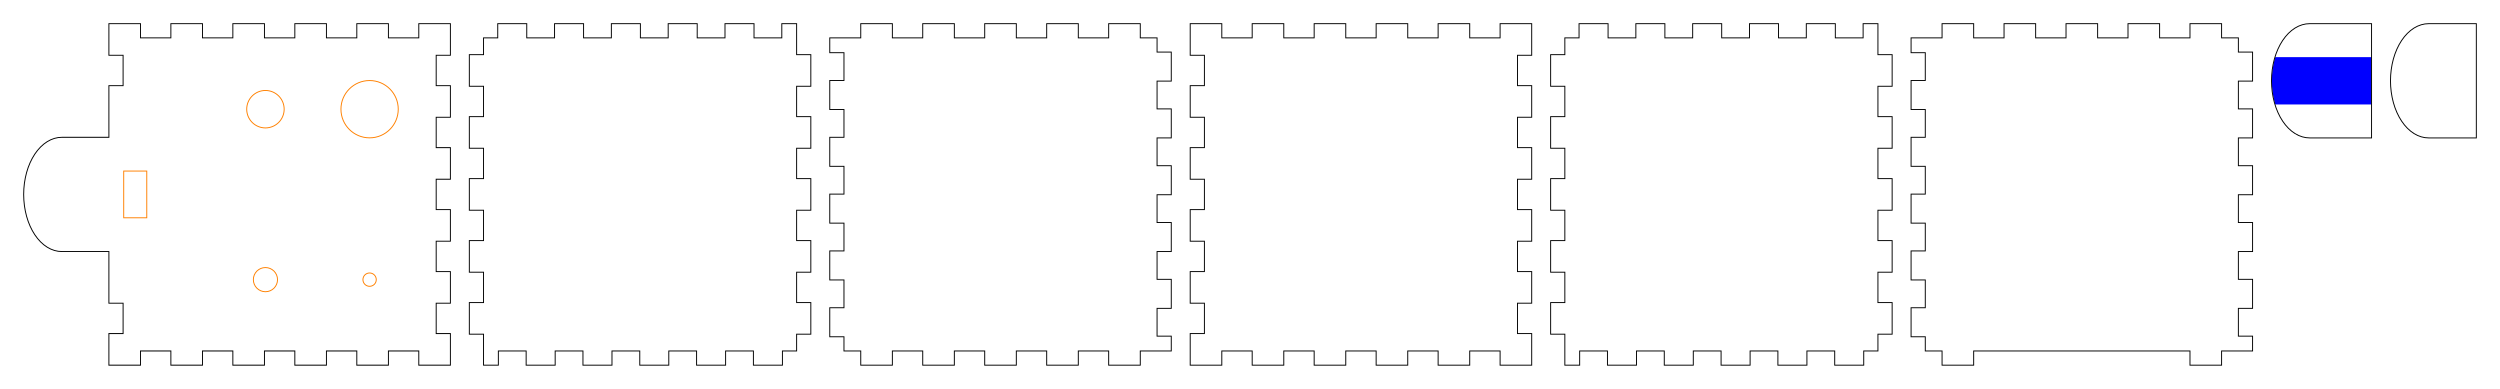
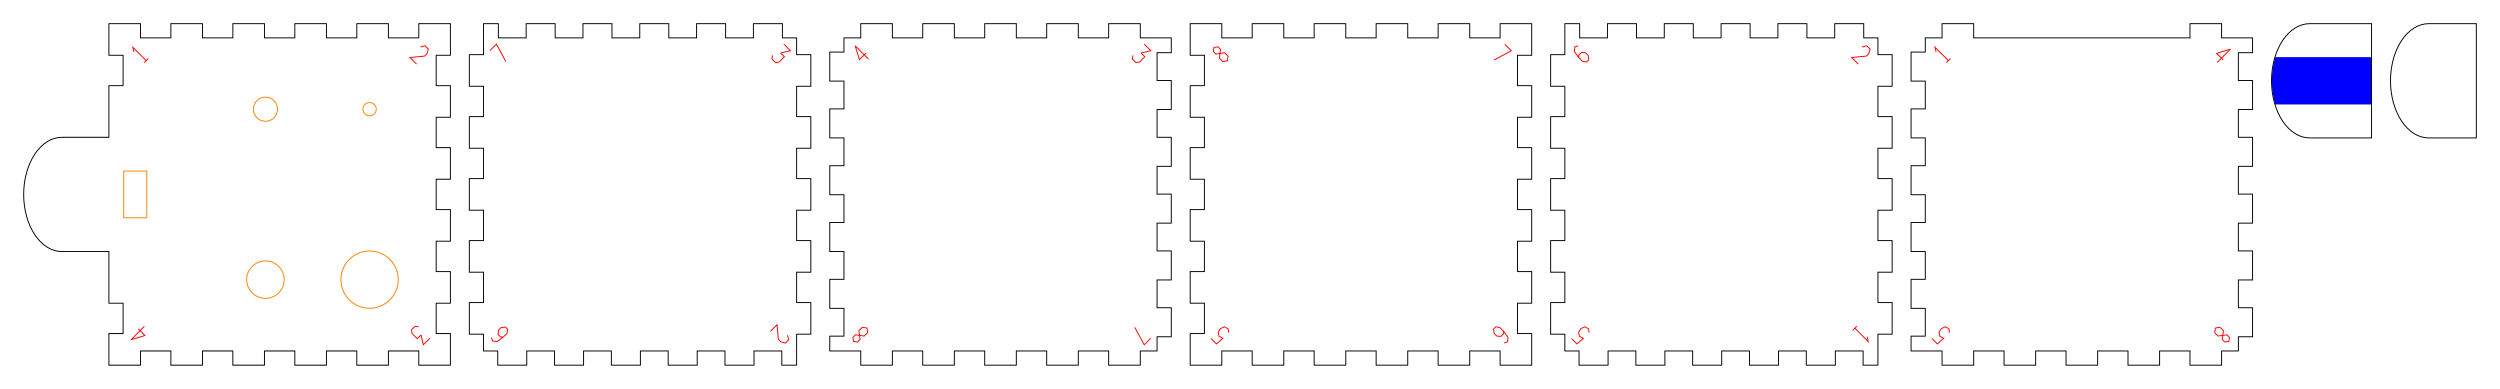
<svg xmlns="http://www.w3.org/2000/svg" width="528.04mm" height="82.13mm" viewBox="0 0 528.04 82.13">
  <g fill="#0000ff" stroke="none">
    <path d="M 500.845,12.065 L 500.845,22.065 L 480.573,22.065 L 480.486,21.770 L 480.404,21.472 L 480.328,21.171 L 480.257,20.866 L 480.192,20.559 L 480.132,20.250 L 480.078,19.938 L 480.029,19.624 L 479.986,19.308 L 479.949,18.991 L 479.917,18.672 L 479.891,18.352 L 479.871,18.031 L 479.857,17.709 L 479.848,17.387 L 479.845,17.065 L 479.848,16.743 L 479.857,16.421 L 479.871,16.099 L 479.891,15.778 L 479.917,15.458 L 479.949,15.139 L 479.986,14.822 L 480.029,14.506 L 480.078,14.192 L 480.132,13.880 L 480.192,13.571 L 480.257,13.264 L 480.328,12.959 L 480.404,12.658 L 480.486,12.360 L 480.573,12.065 Z" />
  </g>
+   <g fill="none" stroke="#ff0000" stroke-width="0.2">
+     <path d="M 88.792,9.936 L 89.764,9.664 L 90.466,10.366 L 90.194,11.338 L 89.685,11.848 L 86.585,12.142 L 87.988,13.545" />
+     <path d="M 90.817,71.414 L 89.414,72.817 L 88.930,70.755" />
+     <path d="M 88.930,70.755 L 88.141,71.544 L 87.038,70.441 L 86.901,69.673 L 87.673,68.901 L 88.441,69.038" />
+     <path d="M 30.492,68.936 L 27.664,71.764 L 30.604,70.858 L 29.202,69.455" />
+     <path d="M 28.286,10.988 L 28.050,9.980 L 30.878,12.808" />
+     <path d="M 30.457,13.229 L 31.334,12.352" />
+     <path d="M 103.478,10.681 L 104.846,9.313 L 106.833,12.984" />
+     <path d="M 165.544,9.313 L 166.947,10.716 L 164.885,11.200" />
+     <path d="M 164.885,11.200 L 165.674,11.989 L 164.571,13.092 L 163.803,13.229 L 163.031,12.457 L 163.168,11.689" />
+     <path d="M 166.324,70.792 L 166.596,71.764 L 165.894,72.466 L 164.922,72.194 L 164.412,71.685 L 164.118,68.585 L 162.715,69.988" />
+     <path d="M 103.810,71.328 L 104.057,72.028 L 105.007,72.129 L 106.314,71.173 L 107.078,70.410 L 107.236,69.550 L 106.763,69.076 L 105.850,69.182 L 105.285,69.748 L 105.207,70.632 L 105.768,71.193 L 106.314,71.173" />
+     <path d="M 183.454,12.492 L 180.626,9.664 L 181.532,12.604 L 182.935,11.202" />
+     <path d="M 241.674,9.313 L 243.077,10.716 L 241.015,11.200" />
+     <path d="M 241.015,11.200 L 241.804,11.989 L 240.701,13.092 L 239.933,13.229 L 239.161,12.457 L 239.298,11.689" />
+     <path d="M 243.042,71.449 L 241.674,72.817 L 239.687,69.146" />
+     <path d="M 181.548,70.842 L 181.671,71.701 L 181.133,72.239 L 180.275,72.115 L 180.151,71.257 L 180.689,70.719 L 181.548,70.842 L 182.533,70.979 L 183.268,70.244 L 183.103,69.287 L 182.146,69.122 L 181.411,69.857 L 181.548,70.842" />
+     <path d="M 257.678,11.288 L 256.819,11.411 L 256.281,10.873 L 256.405,10.015 L 257.263,9.891 L 257.801,10.429 L 257.678,11.288 L 257.541,12.273 L 258.276,13.008 L 259.233,12.843 L 259.398,11.886 L 258.663,11.151 L 257.678,11.288" />
+     <path d="M 317.839,9.348 L 319.207,10.716 L 315.536,12.703" />
+     <path d="M 317.718,72.450 L 318.418,72.203 L 318.519,71.253 L 317.563,69.946 L 316.800,69.182 L 315.940,69.024 L 315.466,69.497 L 315.572,70.410 L 316.138,70.975 L 317.022,71.053 L 317.583,70.492 L 317.563,69.946" />
+     <path d="M 255.791,71.501 L 256.931,72.641 L 258.291,71.456 L 257.480,71.040 L 257.293,70.175 L 257.775,69.412 L 258.625,69.018 L 259.409,69.462 L 259.508,70.240" />
+     <path d="M 333.322,9.680 L 332.622,9.927 L 332.521,10.877 L 333.477,12.184 L 334.240,12.948 L 335.100,13.106 L 335.574,12.633 L 335.468,11.720 L 334.902,11.155 L 334.018,11.077 L 333.457,11.638 L 333.477,12.184" />
+     <path d="M 393.312,9.936 L 394.284,9.664 L 394.986,10.366 L 394.714,11.338 L 394.205,11.848 L 391.105,12.142 L 392.508,13.545" />
+     <path d="M 394.364,71.142 L 394.600,72.150 L 391.772,69.322" />
+     <path d="M 392.193,68.901 L 391.316,69.778" />
+     <path d="M 331.921,71.501 L 333.061,72.641 L 334.421,71.456 L 333.610,71.040 L 333.423,70.175 L 333.905,69.412 L 334.755,69.018 L 335.539,69.462 L 335.638,70.240" />
+     <path d="M 408.936,10.988 L 408.700,9.980 L 411.528,12.808" />
+     <path d="M 411.107,13.229 L 411.984,12.352" />
+     <path d="M 468.288,13.194 L 471.116,10.366 L 468.176,11.272 L 469.578,12.675" />
+     <path d="M 469.492,70.842 L 470.351,70.719 L 470.889,71.257 L 470.765,72.115 L 469.907,72.239 L 469.369,71.701 L 469.492,70.842 L 469.629,69.857 L 468.894,69.122 L 467.937,69.287 L 467.772,70.244 L 468.507,70.979 L 469.492,70.842" />
+     <path d="M 408.051,71.501 L 409.191,72.641 L 410.551,71.456 L 409.740,71.040 L 409.553,70.175 L 410.035,69.412 L 410.885,69.018 L 411.669,69.462 L 411.768,70.240" />
+   </g>
  <g fill="none" stroke="#ff8000" stroke-width="0.2">
-     <path d="M 26.130,36.130 L 31.000,36.130 L 31.000,46.000 L 26.130,46.000 Z" />
-     <circle cx="78.065" cy="59.065" r="1.408" />
-     <circle cx="56.065" cy="59.065" r="2.552" />
-     <circle cx="56.065" cy="23.065" r="3.955" />
-     <circle cx="78.065" cy="23.065" r="6.051" />
+     <path d="M 26.130,46.000 L 31.000,46.000 L 31.000,36.130 L 26.130,36.130 Z" />
+     <circle cx="78.065" cy="23.065" r="1.408" />
+     <circle cx="56.065" cy="23.065" r="2.552" />
+     <circle cx="56.065" cy="59.065" r="3.955" />
+     <circle cx="78.065" cy="59.065" r="6.051" />
  </g>
  <g fill="none" stroke="#000000" stroke-width="0.2">
-     <path d="M 95.130,77.130 L 95.130,70.455 L 92.130,70.455 L 92.130,64.039 L 95.130,64.039 L 95.130,57.364 L 92.130,57.364 L 92.130,50.948 L 95.130,50.948 L 95.130,44.273 L 92.130,44.273 L 92.130,37.857 L 95.130,37.857 L 95.130,31.182 L 92.130,31.182 L 92.130,24.766 L 95.130,24.766 L 95.130,18.091 L 92.130,18.091 L 92.130,11.675 L 95.130,11.675 L 95.130,5.000 L 88.455,5.000 L 88.455,8.000 L 82.039,8.000 L 82.039,5.000 L 75.364,5.000 L 75.364,8.000 L 68.948,8.000 L 68.948,5.000 L 62.273,5.000 L 62.273,8.000 L 55.857,8.000 L 55.857,5.000 L 49.182,5.000 L 49.182,8.000 L 42.766,8.000 L 42.766,5.000 L 36.091,5.000 L 36.091,8.000 L 29.675,8.000 L 29.675,5.000 L 23.000,5.000 L 23.000,11.675 L 26.000,11.675 L 26.000,18.091 L 23.000,18.091 L 23.000,29.000 L 13.063,29.000 L 12.271,29.058 L 11.486,29.233 L 10.716,29.522 L 9.969,29.923 L 9.253,30.431 L 8.574,31.041 L 7.939,31.748 L 7.354,32.544 L 6.824,33.421 L 6.354,34.372 L 5.948,35.386 L 5.611,36.455 L 5.346,37.569 L 5.154,38.715 L 5.039,39.885 L 5.000,41.065 L 5.039,42.245 L 5.154,43.415 L 5.346,44.561 L 5.611,45.675 L 5.948,46.744 L 6.354,47.758 L 6.824,48.709 L 7.354,49.586 L 7.939,50.382 L 8.574,51.089 L 9.253,51.699 L 9.969,52.207 L 10.716,52.608 L 11.486,52.897 L 12.271,53.072 L 13.063,53.130 L 23.000,53.130 L 23.000,64.039 L 26.000,64.039 L 26.000,70.455 L 23.000,70.455 L 23.000,77.130 L 29.675,77.130 L 29.675,74.130 L 36.091,74.130 L 36.091,77.130 L 42.766,77.130 L 42.766,74.130 L 49.182,74.130 L 49.182,77.130 L 55.857,77.130 L 55.857,74.130 L 62.273,74.130 L 62.273,77.130 L 68.948,77.130 L 68.948,74.130 L 75.364,74.130 L 75.364,77.130 L 82.039,77.130 L 82.039,74.130 L 88.455,74.130 L 88.455,77.130 Z" />
-     <path d="M 102.130,77.130 L 105.260,77.130 L 105.260,74.130 L 111.130,74.130 L 111.130,77.130 L 117.260,77.130 L 117.260,74.130 L 123.130,74.130 L 123.130,77.130 L 129.260,77.130 L 129.260,74.130 L 135.130,74.130 L 135.130,77.130 L 141.260,77.130 L 141.260,74.130 L 147.130,74.130 L 147.130,77.130 L 153.260,77.130 L 153.260,74.130 L 159.130,74.130 L 159.130,77.130 L 165.260,77.130 L 165.260,74.130 L 168.260,74.130 L 168.260,70.585 L 171.260,70.585 L 171.260,63.909 L 168.260,63.909 L 168.260,57.494 L 171.260,57.494 L 171.260,50.818 L 168.260,50.818 L 168.260,44.403 L 171.260,44.403 L 171.260,37.727 L 168.260,37.727 L 168.260,31.312 L 171.260,31.312 L 171.260,24.636 L 168.260,24.636 L 168.260,18.221 L 171.260,18.221 L 171.260,11.545 L 168.260,11.545 L 168.260,5.000 L 165.130,5.000 L 165.130,8.000 L 159.260,8.000 L 159.260,5.000 L 153.130,5.000 L 153.130,8.000 L 147.260,8.000 L 147.260,5.000 L 141.130,5.000 L 141.130,8.000 L 135.260,8.000 L 135.260,5.000 L 129.130,5.000 L 129.130,8.000 L 123.260,8.000 L 123.260,5.000 L 117.130,5.000 L 117.130,8.000 L 111.260,8.000 L 111.260,5.000 L 105.130,5.000 L 105.130,8.000 L 102.130,8.000 L 102.130,11.545 L 99.130,11.545 L 99.130,18.221 L 102.130,18.221 L 102.130,24.636 L 99.130,24.636 L 99.130,31.312 L 102.130,31.312 L 102.130,37.727 L 99.130,37.727 L 99.130,44.403 L 102.130,44.403 L 102.130,50.818 L 99.130,50.818 L 99.130,57.494 L 102.130,57.494 L 102.130,63.909 L 99.130,63.909 L 99.130,70.585 L 102.130,70.585 Z" />
-     <path d="M 178.260,74.130 L 181.805,74.130 L 181.805,77.130 L 188.481,77.130 L 188.481,74.130 L 194.896,74.130 L 194.896,77.130 L 201.572,77.130 L 201.572,74.130 L 207.987,74.130 L 207.987,77.130 L 214.663,77.130 L 214.663,74.130 L 221.078,74.130 L 221.078,77.130 L 227.754,77.130 L 227.754,74.130 L 234.169,74.130 L 234.169,77.130 L 240.845,77.130 L 240.845,74.130 L 247.390,74.130 L 247.390,71.000 L 244.390,71.000 L 244.390,65.130 L 247.390,65.130 L 247.390,59.000 L 244.390,59.000 L 244.390,53.130 L 247.390,53.130 L 247.390,47.000 L 244.390,47.000 L 244.390,41.130 L 247.390,41.130 L 247.390,35.000 L 244.390,35.000 L 244.390,29.130 L 247.390,29.130 L 247.390,23.000 L 244.390,23.000 L 244.390,17.130 L 247.390,17.130 L 247.390,11.000 L 244.390,11.000 L 244.390,8.000 L 240.845,8.000 L 240.845,5.000 L 234.169,5.000 L 234.169,8.000 L 227.754,8.000 L 227.754,5.000 L 221.078,5.000 L 221.078,8.000 L 214.663,8.000 L 214.663,5.000 L 207.987,5.000 L 207.987,8.000 L 201.572,8.000 L 201.572,5.000 L 194.896,5.000 L 194.896,8.000 L 188.481,8.000 L 188.481,5.000 L 181.805,5.000 L 181.805,8.000 L 175.260,8.000 L 175.260,11.130 L 178.260,11.130 L 178.260,17.000 L 175.260,17.000 L 175.260,23.130 L 178.260,23.130 L 178.260,29.000 L 175.260,29.000 L 175.260,35.130 L 178.260,35.130 L 178.260,41.000 L 175.260,41.000 L 175.260,47.130 L 178.260,47.130 L 178.260,53.000 L 175.260,53.000 L 175.260,59.130 L 178.260,59.130 L 178.260,65.000 L 175.260,65.000 L 175.260,71.130 L 178.260,71.130 Z" />
-     <path d="M 251.390,77.130 L 258.065,77.130 L 258.065,74.130 L 264.481,74.130 L 264.481,77.130 L 271.156,77.130 L 271.156,74.130 L 277.572,74.130 L 277.572,77.130 L 284.247,77.130 L 284.247,74.130 L 290.663,74.130 L 290.663,77.130 L 297.338,77.130 L 297.338,74.130 L 303.754,74.130 L 303.754,77.130 L 310.429,77.130 L 310.429,74.130 L 316.845,74.130 L 316.845,77.130 L 323.520,77.130 L 323.520,70.455 L 320.520,70.455 L 320.520,64.039 L 323.520,64.039 L 323.520,57.364 L 320.520,57.364 L 320.520,50.948 L 323.520,50.948 L 323.520,44.273 L 320.520,44.273 L 320.520,37.857 L 323.520,37.857 L 323.520,31.182 L 320.520,31.182 L 320.520,24.766 L 323.520,24.766 L 323.520,18.091 L 320.520,18.091 L 320.520,11.675 L 323.520,11.675 L 323.520,5.000 L 316.845,5.000 L 316.845,8.000 L 310.429,8.000 L 310.429,5.000 L 303.754,5.000 L 303.754,8.000 L 297.338,8.000 L 297.338,5.000 L 290.663,5.000 L 290.663,8.000 L 284.247,8.000 L 284.247,5.000 L 277.572,5.000 L 277.572,8.000 L 271.156,8.000 L 271.156,5.000 L 264.481,5.000 L 264.481,8.000 L 258.065,8.000 L 258.065,5.000 L 251.390,5.000 L 251.390,11.675 L 254.390,11.675 L 254.390,18.091 L 251.390,18.091 L 251.390,24.766 L 254.390,24.766 L 254.390,31.182 L 251.390,31.182 L 251.390,37.857 L 254.390,37.857 L 254.390,44.273 L 251.390,44.273 L 251.390,50.948 L 254.390,50.948 L 254.390,57.364 L 251.390,57.364 L 251.390,64.039 L 254.390,64.039 L 254.390,70.455 L 251.390,70.455 Z" />
-     <path d="M 330.520,77.130 L 333.650,77.130 L 333.650,74.130 L 339.520,74.130 L 339.520,77.130 L 345.650,77.130 L 345.650,74.130 L 351.520,74.130 L 351.520,77.130 L 357.650,77.130 L 357.650,74.130 L 363.520,74.130 L 363.520,77.130 L 369.650,77.130 L 369.650,74.130 L 375.520,74.130 L 375.520,77.130 L 381.650,77.130 L 381.650,74.130 L 387.520,74.130 L 387.520,77.130 L 393.650,77.130 L 393.650,74.130 L 396.650,74.130 L 396.650,70.585 L 399.650,70.585 L 399.650,63.909 L 396.650,63.909 L 396.650,57.494 L 399.650,57.494 L 399.650,50.818 L 396.650,50.818 L 396.650,44.403 L 399.650,44.403 L 399.650,37.727 L 396.650,37.727 L 396.650,31.312 L 399.650,31.312 L 399.650,24.636 L 396.650,24.636 L 396.650,18.221 L 399.650,18.221 L 399.650,11.545 L 396.650,11.545 L 396.650,5.000 L 393.520,5.000 L 393.520,8.000 L 387.650,8.000 L 387.650,5.000 L 381.520,5.000 L 381.520,8.000 L 375.650,8.000 L 375.650,5.000 L 369.520,5.000 L 369.520,8.000 L 363.650,8.000 L 363.650,5.000 L 357.520,5.000 L 357.520,8.000 L 351.650,8.000 L 351.650,5.000 L 345.520,5.000 L 345.520,8.000 L 339.650,8.000 L 339.650,5.000 L 333.520,5.000 L 333.520,8.000 L 330.520,8.000 L 330.520,11.545 L 327.520,11.545 L 327.520,18.221 L 330.520,18.221 L 330.520,24.636 L 327.520,24.636 L 327.520,31.312 L 330.520,31.312 L 330.520,37.727 L 327.520,37.727 L 327.520,44.403 L 330.520,44.403 L 330.520,50.818 L 327.520,50.818 L 327.520,57.494 L 330.520,57.494 L 330.520,63.909 L 327.520,63.909 L 327.520,70.585 L 330.520,70.585 Z" />
-     <path d="M 406.650,74.130 L 410.195,74.130 L 410.195,77.130 L 416.871,77.130 L 416.871,74.130 L 462.559,74.130 L 462.559,77.130 L 469.235,77.130 L 469.235,74.130 L 475.780,74.130 L 475.780,71.000 L 472.780,71.000 L 472.780,65.130 L 475.780,65.130 L 475.780,59.000 L 472.780,59.000 L 472.780,53.130 L 475.780,53.130 L 475.780,47.000 L 472.780,47.000 L 472.780,41.130 L 475.780,41.130 L 475.780,35.000 L 472.780,35.000 L 472.780,29.130 L 475.780,29.130 L 475.780,23.000 L 472.780,23.000 L 472.780,17.130 L 475.780,17.130 L 475.780,11.000 L 472.780,11.000 L 472.780,8.000 L 469.235,8.000 L 469.235,5.000 L 462.559,5.000 L 462.559,8.000 L 456.144,8.000 L 456.144,5.000 L 449.468,5.000 L 449.468,8.000 L 443.053,8.000 L 443.053,5.000 L 436.377,5.000 L 436.377,8.000 L 429.962,8.000 L 429.962,5.000 L 423.286,5.000 L 423.286,8.000 L 416.871,8.000 L 416.871,5.000 L 410.195,5.000 L 410.195,8.000 L 403.650,8.000 L 403.650,11.130 L 406.650,11.130 L 406.650,17.000 L 403.650,17.000 L 403.650,23.130 L 406.650,23.130 L 406.650,29.000 L 403.650,29.000 L 403.650,35.130 L 406.650,35.130 L 406.650,41.000 L 403.650,41.000 L 403.650,47.130 L 406.650,47.130 L 406.650,53.000 L 403.650,53.000 L 403.650,59.130 L 406.650,59.130 L 406.650,65.000 L 403.650,65.000 L 403.650,71.130 L 406.650,71.130 Z" />
+     <path d="M 95.130,5.000 L 95.130,11.675 L 92.130,11.675 L 92.130,18.091 L 95.130,18.091 L 95.130,24.766 L 92.130,24.766 L 92.130,31.182 L 95.130,31.182 L 95.130,37.857 L 92.130,37.857 L 92.130,44.273 L 95.130,44.273 L 95.130,50.948 L 92.130,50.948 L 92.130,57.364 L 95.130,57.364 L 95.130,64.039 L 92.130,64.039 L 92.130,70.455 L 95.130,70.455 L 95.130,77.130 L 88.455,77.130 L 88.455,74.130 L 82.039,74.130 L 82.039,77.130 L 75.364,77.130 L 75.364,74.130 L 68.948,74.130 L 68.948,77.130 L 62.273,77.130 L 62.273,74.130 L 55.857,74.130 L 55.857,77.130 L 49.182,77.130 L 49.182,74.130 L 42.766,74.130 L 42.766,77.130 L 36.091,77.130 L 36.091,74.130 L 29.675,74.130 L 29.675,77.130 L 23.000,77.130 L 23.000,70.455 L 26.000,70.455 L 26.000,64.039 L 23.000,64.039 L 23.000,53.130 L 13.063,53.130 L 12.271,53.072 L 11.486,52.897 L 10.716,52.608 L 9.969,52.207 L 9.253,51.699 L 8.574,51.089 L 7.939,50.382 L 7.354,49.586 L 6.824,48.709 L 6.354,47.758 L 5.948,46.744 L 5.611,45.675 L 5.346,44.561 L 5.154,43.415 L 5.039,42.245 L 5.000,41.065 L 5.039,39.885 L 5.154,38.715 L 5.346,37.569 L 5.611,36.455 L 5.948,35.386 L 6.354,34.372 L 6.824,33.421 L 7.354,32.544 L 7.939,31.748 L 8.574,31.041 L 9.253,30.431 L 9.969,29.923 L 10.716,29.522 L 11.486,29.233 L 12.271,29.058 L 13.063,29.000 L 23.000,29.000 L 23.000,18.091 L 26.000,18.091 L 26.000,11.675 L 23.000,11.675 L 23.000,5.000 L 29.675,5.000 L 29.675,8.000 L 36.091,8.000 L 36.091,5.000 L 42.766,5.000 L 42.766,8.000 L 49.182,8.000 L 49.182,5.000 L 55.857,5.000 L 55.857,8.000 L 62.273,8.000 L 62.273,5.000 L 68.948,5.000 L 68.948,8.000 L 75.364,8.000 L 75.364,5.000 L 82.039,5.000 L 82.039,8.000 L 88.455,8.000 L 88.455,5.000 Z" />
+     <path d="M 102.130,5.000 L 105.260,5.000 L 105.260,8.000 L 111.130,8.000 L 111.130,5.000 L 117.260,5.000 L 117.260,8.000 L 123.130,8.000 L 123.130,5.000 L 129.260,5.000 L 129.260,8.000 L 135.130,8.000 L 135.130,5.000 L 141.260,5.000 L 141.260,8.000 L 147.130,8.000 L 147.130,5.000 L 153.260,5.000 L 153.260,8.000 L 159.130,8.000 L 159.130,5.000 L 165.260,5.000 L 165.260,8.000 L 168.260,8.000 L 168.260,11.545 L 171.260,11.545 L 171.260,18.221 L 168.260,18.221 L 168.260,24.636 L 171.260,24.636 L 171.260,31.312 L 168.260,31.312 L 168.260,37.727 L 171.260,37.727 L 171.260,44.403 L 168.260,44.403 L 168.260,50.818 L 171.260,50.818 L 171.260,57.494 L 168.260,57.494 L 168.260,63.909 L 171.260,63.909 L 171.260,70.585 L 168.260,70.585 L 168.260,77.130 L 165.130,77.130 L 165.130,74.130 L 159.260,74.130 L 159.260,77.130 L 153.130,77.130 L 153.130,74.130 L 147.260,74.130 L 147.260,77.130 L 141.130,77.130 L 141.130,74.130 L 135.260,74.130 L 135.260,77.130 L 129.130,77.130 L 129.130,74.130 L 123.260,74.130 L 123.260,77.130 L 117.130,77.130 L 117.130,74.130 L 111.260,74.130 L 111.260,77.130 L 105.130,77.130 L 105.130,74.130 L 102.130,74.130 L 102.130,70.585 L 99.130,70.585 L 99.130,63.909 L 102.130,63.909 L 102.130,57.494 L 99.130,57.494 L 99.130,50.818 L 102.130,50.818 L 102.130,44.403 L 99.130,44.403 L 99.130,37.727 L 102.130,37.727 L 102.130,31.312 L 99.130,31.312 L 99.130,24.636 L 102.130,24.636 L 102.130,18.221 L 99.130,18.221 L 99.130,11.545 L 102.130,11.545 Z" />
+     <path d="M 178.260,8.000 L 181.805,8.000 L 181.805,5.000 L 188.481,5.000 L 188.481,8.000 L 194.896,8.000 L 194.896,5.000 L 201.572,5.000 L 201.572,8.000 L 207.987,8.000 L 207.987,5.000 L 214.663,5.000 L 214.663,8.000 L 221.078,8.000 L 221.078,5.000 L 227.754,5.000 L 227.754,8.000 L 234.169,8.000 L 234.169,5.000 L 240.845,5.000 L 240.845,8.000 L 247.390,8.000 L 247.390,11.130 L 244.390,11.130 L 244.390,17.000 L 247.390,17.000 L 247.390,23.130 L 244.390,23.130 L 244.390,29.000 L 247.390,29.000 L 247.390,35.130 L 244.390,35.130 L 244.390,41.000 L 247.390,41.000 L 247.390,47.130 L 244.390,47.130 L 244.390,53.000 L 247.390,53.000 L 247.390,59.130 L 244.390,59.130 L 244.390,65.000 L 247.390,65.000 L 247.390,71.130 L 244.390,71.130 L 244.390,74.130 L 240.845,74.130 L 240.845,77.130 L 234.169,77.130 L 234.169,74.130 L 227.754,74.130 L 227.754,77.130 L 221.078,77.130 L 221.078,74.130 L 214.663,74.130 L 214.663,77.130 L 207.987,77.130 L 207.987,74.130 L 201.572,74.130 L 201.572,77.130 L 194.896,77.130 L 194.896,74.130 L 188.481,74.130 L 188.481,77.130 L 181.805,77.130 L 181.805,74.130 L 175.260,74.130 L 175.260,71.000 L 178.260,71.000 L 178.260,65.130 L 175.260,65.130 L 175.260,59.000 L 178.260,59.000 L 178.260,53.130 L 175.260,53.130 L 175.260,47.000 L 178.260,47.000 L 178.260,41.130 L 175.260,41.130 L 175.260,35.000 L 178.260,35.000 L 178.260,29.130 L 175.260,29.130 L 175.260,23.000 L 178.260,23.000 L 178.260,17.130 L 175.260,17.130 L 175.260,11.000 L 178.260,11.000 Z" />
+     <path d="M 251.390,5.000 L 258.065,5.000 L 258.065,8.000 L 264.481,8.000 L 264.481,5.000 L 271.156,5.000 L 271.156,8.000 L 277.572,8.000 L 277.572,5.000 L 284.247,5.000 L 284.247,8.000 L 290.663,8.000 L 290.663,5.000 L 297.338,5.000 L 297.338,8.000 L 303.754,8.000 L 303.754,5.000 L 310.429,5.000 L 310.429,8.000 L 316.845,8.000 L 316.845,5.000 L 323.520,5.000 L 323.520,11.675 L 320.520,11.675 L 320.520,18.091 L 323.520,18.091 L 323.520,24.766 L 320.520,24.766 L 320.520,31.182 L 323.520,31.182 L 323.520,37.857 L 320.520,37.857 L 320.520,44.273 L 323.520,44.273 L 323.520,50.948 L 320.520,50.948 L 320.520,57.364 L 323.520,57.364 L 323.520,64.039 L 320.520,64.039 L 320.520,70.455 L 323.520,70.455 L 323.520,77.130 L 316.845,77.130 L 316.845,74.130 L 310.429,74.130 L 310.429,77.130 L 303.754,77.130 L 303.754,74.130 L 297.338,74.130 L 297.338,77.130 L 290.663,77.130 L 290.663,74.130 L 284.247,74.130 L 284.247,77.130 L 277.572,77.130 L 277.572,74.130 L 271.156,74.130 L 271.156,77.130 L 264.481,77.130 L 264.481,74.130 L 258.065,74.130 L 258.065,77.130 L 251.390,77.130 L 251.390,70.455 L 254.390,70.455 L 254.390,64.039 L 251.390,64.039 L 251.390,57.364 L 254.390,57.364 L 254.390,50.948 L 251.390,50.948 L 251.390,44.273 L 254.390,44.273 L 254.390,37.857 L 251.390,37.857 L 251.390,31.182 L 254.390,31.182 L 254.390,24.766 L 251.390,24.766 L 251.390,18.091 L 254.390,18.091 L 254.390,11.675 L 251.390,11.675 Z" />
+     <path d="M 330.520,5.000 L 333.650,5.000 L 333.650,8.000 L 339.520,8.000 L 339.520,5.000 L 345.650,5.000 L 345.650,8.000 L 351.520,8.000 L 351.520,5.000 L 357.650,5.000 L 357.650,8.000 L 363.520,8.000 L 363.520,5.000 L 369.650,5.000 L 369.650,8.000 L 375.520,8.000 L 375.520,5.000 L 381.650,5.000 L 381.650,8.000 L 387.520,8.000 L 387.520,5.000 L 393.650,5.000 L 393.650,8.000 L 396.650,8.000 L 396.650,11.545 L 399.650,11.545 L 399.650,18.221 L 396.650,18.221 L 396.650,24.636 L 399.650,24.636 L 399.650,31.312 L 396.650,31.312 L 396.650,37.727 L 399.650,37.727 L 399.650,44.403 L 396.650,44.403 L 396.650,50.818 L 399.650,50.818 L 399.650,57.494 L 396.650,57.494 L 396.650,63.909 L 399.650,63.909 L 399.650,70.585 L 396.650,70.585 L 396.650,77.130 L 393.520,77.130 L 393.520,74.130 L 387.650,74.130 L 387.650,77.130 L 381.520,77.130 L 381.520,74.130 L 375.650,74.130 L 375.650,77.130 L 369.520,77.130 L 369.520,74.130 L 363.650,74.130 L 363.650,77.130 L 357.520,77.130 L 357.520,74.130 L 351.650,74.130 L 351.650,77.130 L 345.520,77.130 L 345.520,74.130 L 339.650,74.130 L 339.650,77.130 L 333.520,77.130 L 333.520,74.130 L 330.520,74.130 L 330.520,70.585 L 327.520,70.585 L 327.520,63.909 L 330.520,63.909 L 330.520,57.494 L 327.520,57.494 L 327.520,50.818 L 330.520,50.818 L 330.520,44.403 L 327.520,44.403 L 327.520,37.727 L 330.520,37.727 L 330.520,31.312 L 327.520,31.312 L 327.520,24.636 L 330.520,24.636 L 330.520,18.221 L 327.520,18.221 L 327.520,11.545 L 330.520,11.545 Z" />
+     <path d="M 406.650,8.000 L 410.195,8.000 L 410.195,5.000 L 416.871,5.000 L 416.871,8.000 L 462.559,8.000 L 462.559,5.000 L 469.235,5.000 L 469.235,8.000 L 475.780,8.000 L 475.780,11.130 L 472.780,11.130 L 472.780,17.000 L 475.780,17.000 L 475.780,23.130 L 472.780,23.130 L 472.780,29.000 L 475.780,29.000 L 475.780,35.130 L 472.780,35.130 L 472.780,41.000 L 475.780,41.000 L 475.780,47.130 L 472.780,47.130 L 472.780,53.000 L 475.780,53.000 L 475.780,59.130 L 472.780,59.130 L 472.780,65.000 L 475.780,65.000 L 475.780,71.130 L 472.780,71.130 L 472.780,74.130 L 469.235,74.130 L 469.235,77.130 L 462.559,77.130 L 462.559,74.130 L 456.144,74.130 L 456.144,77.130 L 449.468,77.130 L 449.468,74.130 L 443.053,74.130 L 443.053,77.130 L 436.377,77.130 L 436.377,74.130 L 429.962,74.130 L 429.962,77.130 L 423.286,77.130 L 423.286,74.130 L 416.871,74.130 L 416.871,77.130 L 410.195,77.130 L 410.195,74.130 L 403.650,74.130 L 403.650,71.000 L 406.650,71.000 L 406.650,65.130 L 403.650,65.130 L 403.650,59.000 L 406.650,59.000 L 406.650,53.130 L 403.650,53.130 L 403.650,47.000 L 406.650,47.000 L 406.650,41.130 L 403.650,41.130 L 403.650,35.000 L 406.650,35.000 L 406.650,29.130 L 403.650,29.130 L 403.650,23.000 L 406.650,23.000 L 406.650,17.130 L 403.650,17.130 L 403.650,11.000 L 406.650,11.000 Z" />
    <path d="M 500.910,5.000 L 500.910,29.130 L 487.843,29.130 L 487.051,29.072 L 486.266,28.897 L 485.496,28.608 L 484.749,28.207 L 484.033,27.699 L 483.354,27.089 L 482.719,26.382 L 482.134,25.586 L 481.604,24.709 L 481.134,23.758 L 480.728,22.744 L 480.391,21.675 L 480.126,20.561 L 479.934,19.415 L 479.819,18.245 L 479.780,17.065 L 479.819,15.885 L 479.934,14.715 L 480.126,13.569 L 480.391,12.455 L 480.728,11.386 L 481.134,10.372 L 481.604,9.421 L 482.134,8.544 L 482.719,7.748 L 483.354,7.041 L 484.033,6.431 L 484.749,5.923 L 485.496,5.522 L 486.266,5.233 L 487.051,5.058 L 487.843,5.000 Z" />
    <path d="M 523.040,5.000 L 523.040,29.130 L 512.973,29.130 L 512.181,29.072 L 511.396,28.897 L 510.626,28.608 L 509.879,28.207 L 509.163,27.699 L 508.484,27.089 L 507.849,26.382 L 507.264,25.586 L 506.734,24.709 L 506.264,23.758 L 505.858,22.744 L 505.521,21.675 L 505.256,20.561 L 505.064,19.415 L 504.949,18.245 L 504.910,17.065 L 504.949,15.885 L 505.064,14.715 L 505.256,13.569 L 505.521,12.455 L 505.858,11.386 L 506.264,10.372 L 506.734,9.421 L 507.264,8.544 L 507.849,7.748 L 508.484,7.041 L 509.163,6.431 L 509.879,5.923 L 510.626,5.522 L 511.396,5.233 L 512.181,5.058 L 512.973,5.000 Z" />
  </g>
</svg>
